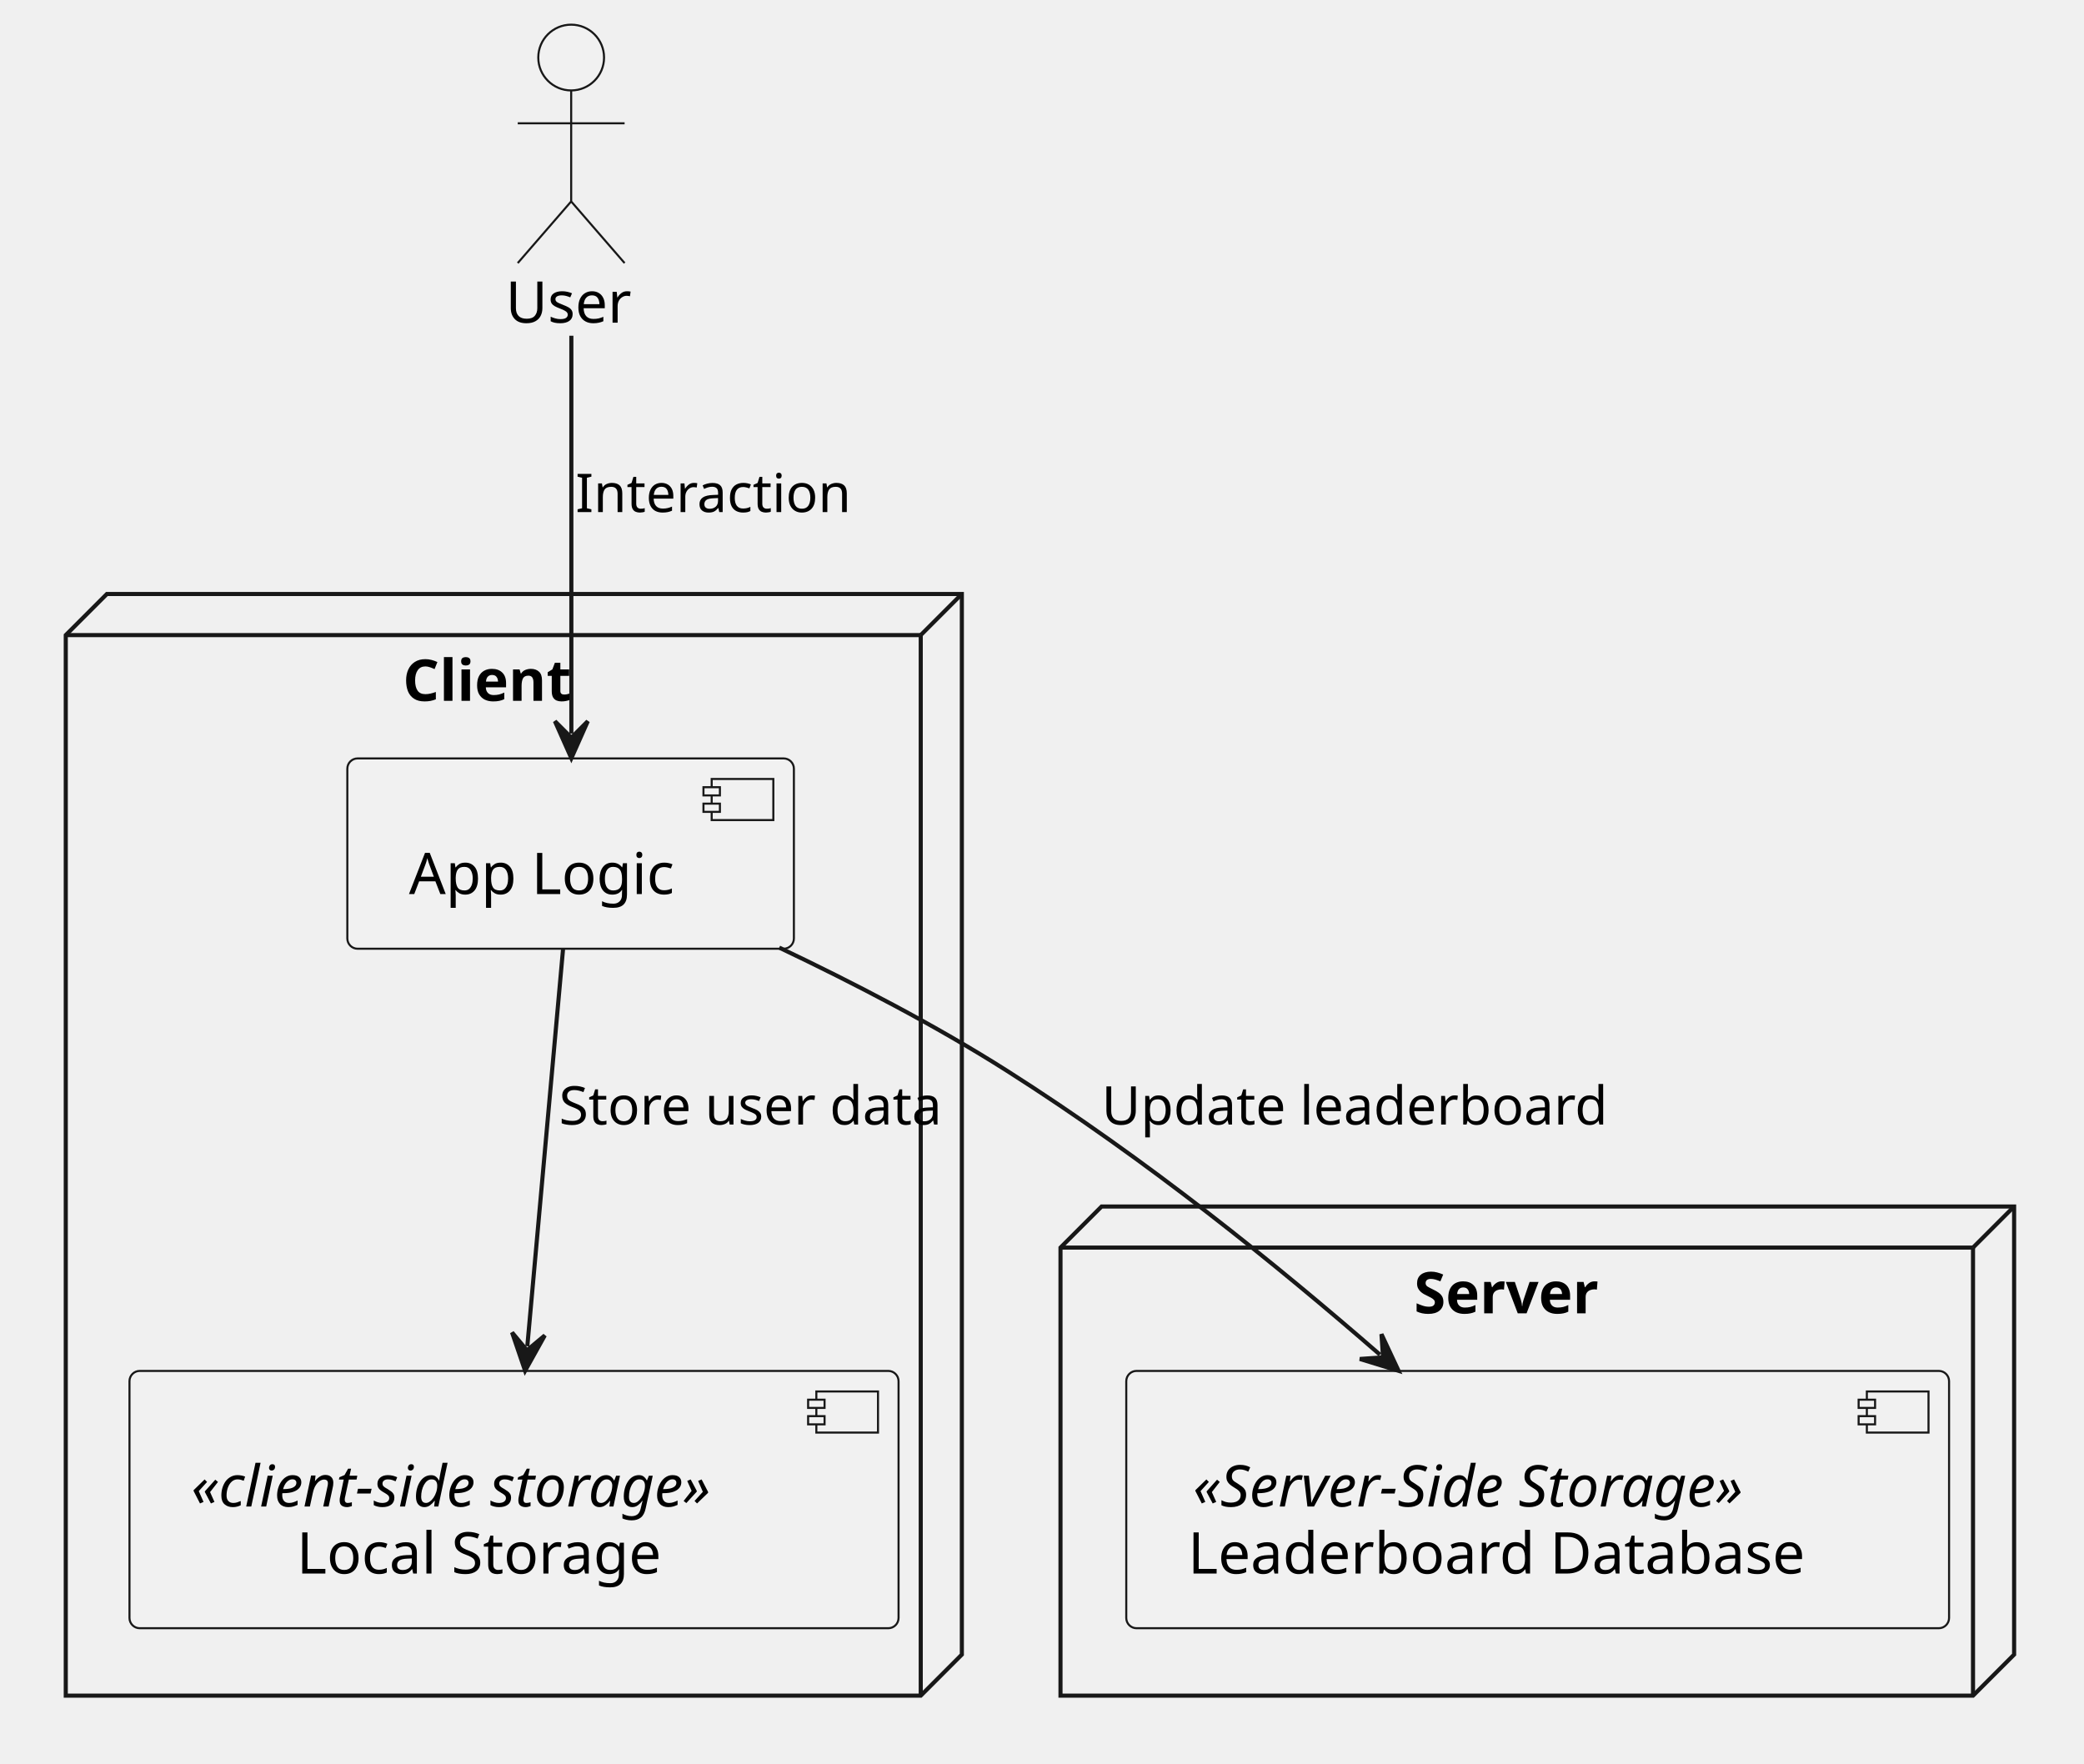
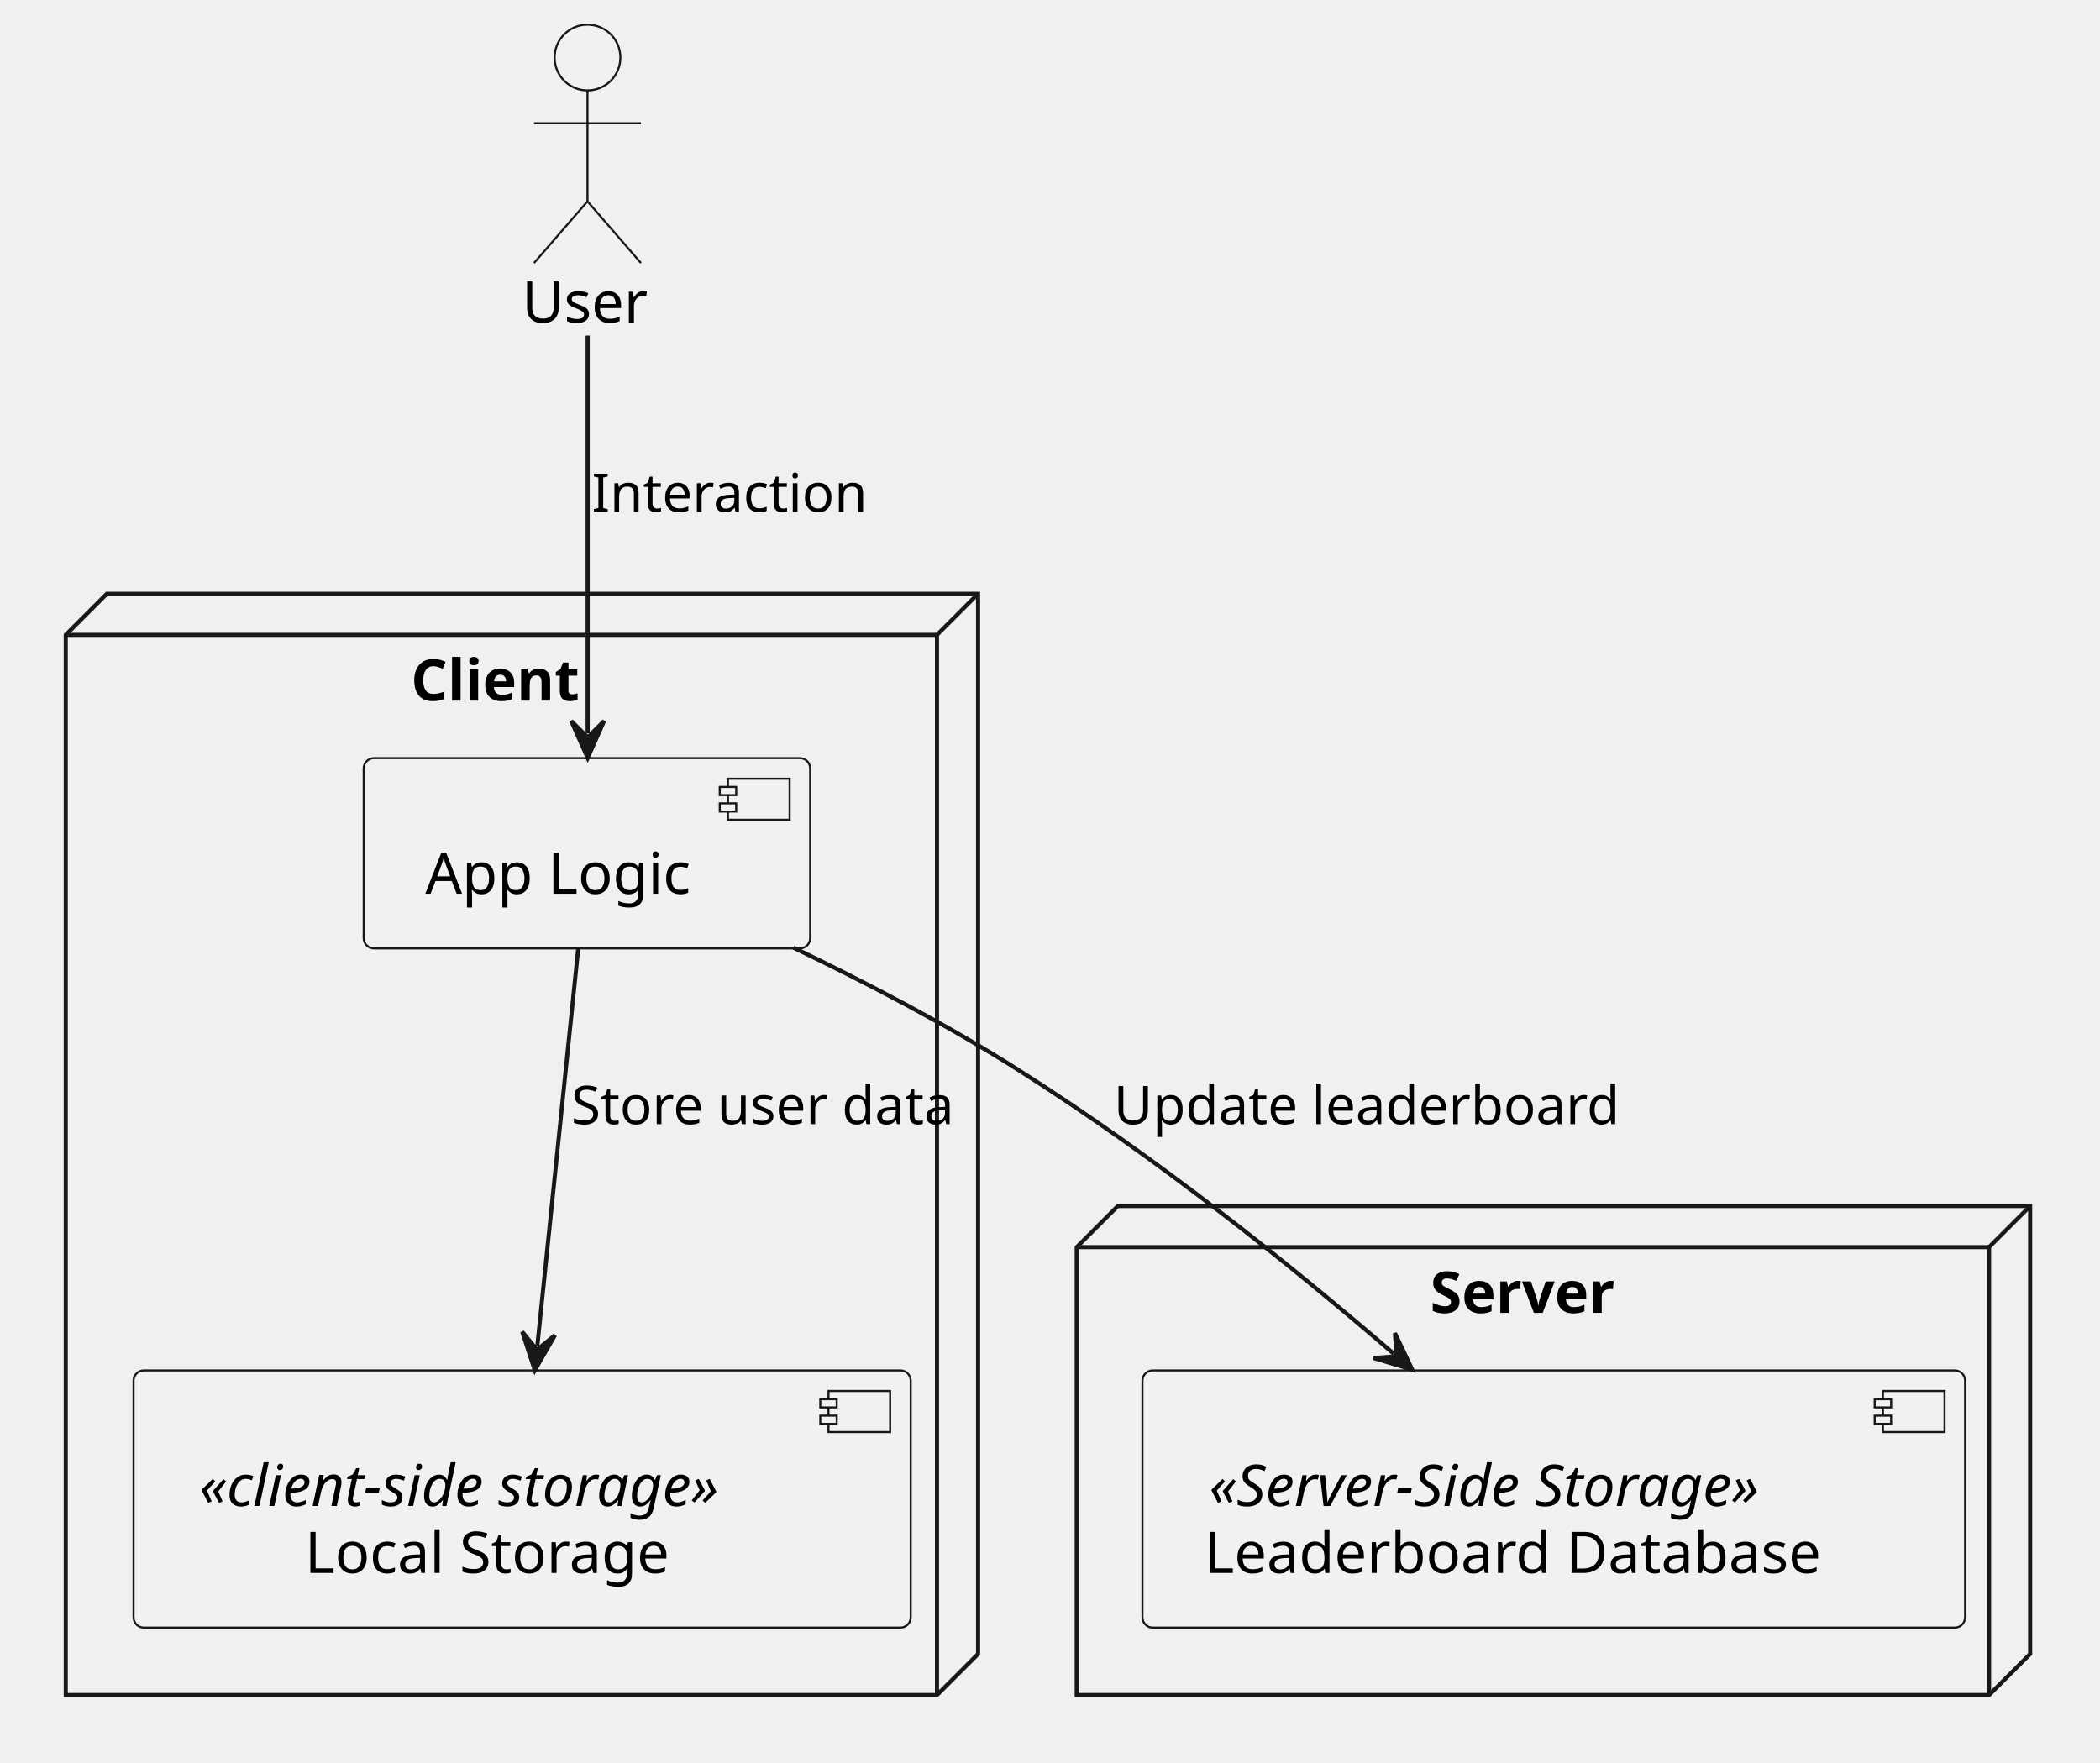
- <svg xmlns="http://www.w3.org/2000/svg" contentStyleType="text/css" height="429px" preserveAspectRatio="none" style="width:507px;height:429px;background:#FFFFFF;" version="1.1" viewBox="0 0 507 429" width="507px" zoomAndPan="magnify">
+ <svg xmlns="http://www.w3.org/2000/svg" contentStyleType="text/css" data-diagram-type="DESCRIPTION" height="429px" preserveAspectRatio="none" style="width:511px;height:429px;background:#FFFFFF;" version="1.1" viewBox="0 0 511 429" width="511px" zoomAndPan="magnify">
  <defs />
  <g>
    <g id="cluster_Client">
-       <polygon fill="none" points="16,154.5,26,144.5,234,144.5,234,402.5,224,412.5,16,412.5,16,154.5" style="stroke:#181818;stroke-width:1;" />
-       <line style="stroke:#181818;stroke-width:1;" x1="224" x2="234" y1="154.5" y2="144.5" />
-       <line style="stroke:#181818;stroke-width:1;" x1="16" x2="224" y1="154.5" y2="154.5" />
-       <line style="stroke:#181818;stroke-width:1;" x1="224" x2="224" y1="154.5" y2="412.5" />
-       <text fill="#000000" font-family="sans-serif" font-size="14" font-weight="bold" lengthAdjust="spacing" textLength="46.026" x="97.987" y="170.495">Client</text>
+       <polygon fill="#FFFFFF" fill-opacity="0" points="16,154.5,26,144.5,238,144.5,238,402.5,228,412.5,16,412.5,16,154.5" style="stroke:#181818;stroke-width:1;" />
+       <line style="stroke:#181818;stroke-width:1;" x1="228" x2="238" y1="154.5" y2="144.5" />
+       <line style="stroke:#181818;stroke-width:1;" x1="16" x2="228" y1="154.5" y2="154.5" />
+       <line style="stroke:#181818;stroke-width:1;" x1="228" x2="228" y1="154.5" y2="412.5" />
+       <text fill="#000000" font-family="sans-serif" font-size="14" font-weight="bold" lengthAdjust="spacing" textLength="46.026" x="99.987" y="170.495">Client</text>
    </g>
    <g id="cluster_Server">
-       <polygon fill="none" points="258,303.5,268,293.5,490,293.5,490,402.5,480,412.5,258,412.5,258,303.5" style="stroke:#181818;stroke-width:1;" />
-       <line style="stroke:#181818;stroke-width:1;" x1="480" x2="490" y1="303.5" y2="293.5" />
-       <line style="stroke:#181818;stroke-width:1;" x1="258" x2="480" y1="303.5" y2="303.5" />
-       <line style="stroke:#181818;stroke-width:1;" x1="480" x2="480" y1="303.5" y2="412.5" />
-       <text fill="#000000" font-family="sans-serif" font-size="14" font-weight="bold" lengthAdjust="spacing" textLength="52.008" x="343.996" y="319.495">Server</text>
+       <polygon fill="#FFFFFF" fill-opacity="0" points="262,303.5,272,293.5,494,293.5,494,402.5,484,412.5,262,412.5,262,303.5" style="stroke:#181818;stroke-width:1;" />
+       <line style="stroke:#181818;stroke-width:1;" x1="484" x2="494" y1="303.5" y2="293.5" />
+       <line style="stroke:#181818;stroke-width:1;" x1="262" x2="484" y1="303.5" y2="303.5" />
+       <line style="stroke:#181818;stroke-width:1;" x1="484" x2="484" y1="303.5" y2="412.5" />
+       <text fill="#000000" font-family="sans-serif" font-size="14" font-weight="bold" lengthAdjust="spacing" textLength="52.008" x="347.996" y="319.495">Server</text>
    </g>
    <g id="elem_Local Storage">
-       <rect fill="#F1F1F1" height="62.594" rx="2.5" ry="2.5" style="stroke:#181818;stroke-width:0.5;" width="187.102" x="31.5" y="333.5" />
-       <rect fill="#F1F1F1" height="10" style="stroke:#181818;stroke-width:0.5;" width="15" x="198.602" y="338.5" />
-       <rect fill="#F1F1F1" height="2" style="stroke:#181818;stroke-width:0.5;" width="4" x="196.602" y="340.5" />
-       <rect fill="#F1F1F1" height="2" style="stroke:#181818;stroke-width:0.5;" width="4" x="196.602" y="344.5" />
-       <text fill="#000000" font-family="sans-serif" font-size="14" font-style="italic" lengthAdjust="spacing" textLength="147.102" x="46.5" y="366.495">«client-side storage»</text>
-       <text fill="#000000" font-family="sans-serif" font-size="14" lengthAdjust="spacing" textLength="95.758" x="72.172" y="382.792">Local Storage</text>
+       <rect fill="#F1F1F1" height="62.594" rx="2.5" ry="2.5" style="stroke:#181818;stroke-width:0.5;" width="189.102" x="32.5" y="333.5" />
+       <rect fill="#F1F1F1" height="10" style="stroke:#181818;stroke-width:0.5;" width="15" x="201.602" y="338.5" />
+       <rect fill="#F1F1F1" height="2" style="stroke:#181818;stroke-width:0.5;" width="4" x="199.602" y="340.5" />
+       <rect fill="#F1F1F1" height="2" style="stroke:#181818;stroke-width:0.5;" width="4" x="199.602" y="344.5" />
+       <text fill="#000000" font-family="sans-serif" font-size="14" font-style="italic" lengthAdjust="spacing" textLength="147.102" x="48.5" y="366.495">«client-side storage»</text>
+       <text fill="#000000" font-family="sans-serif" font-size="14" lengthAdjust="spacing" textLength="95.758" x="74.172" y="382.792">Local Storage</text>
    </g>
    <g id="elem_App Logic">
-       <rect fill="#F1F1F1" height="46.297" rx="2.5" ry="2.5" style="stroke:#181818;stroke-width:0.5;" width="108.64" x="84.5" y="184.5" />
-       <rect fill="#F1F1F1" height="10" style="stroke:#181818;stroke-width:0.5;" width="15" x="173.14" y="189.5" />
-       <rect fill="#F1F1F1" height="2" style="stroke:#181818;stroke-width:0.5;" width="4" x="171.14" y="191.5" />
-       <rect fill="#F1F1F1" height="2" style="stroke:#181818;stroke-width:0.5;" width="4" x="171.14" y="195.5" />
-       <text fill="#000000" font-family="sans-serif" font-size="14" lengthAdjust="spacing" textLength="68.64" x="99.5" y="217.495">App Logic</text>
+       <rect fill="#F1F1F1" height="46.297" rx="2.5" ry="2.5" style="stroke:#181818;stroke-width:0.5;" width="108.64" x="88.5" y="184.5" />
+       <rect fill="#F1F1F1" height="10" style="stroke:#181818;stroke-width:0.5;" width="15" x="177.14" y="189.5" />
+       <rect fill="#F1F1F1" height="2" style="stroke:#181818;stroke-width:0.5;" width="4" x="175.14" y="191.5" />
+       <rect fill="#F1F1F1" height="2" style="stroke:#181818;stroke-width:0.5;" width="4" x="175.14" y="195.5" />
+       <text fill="#000000" font-family="sans-serif" font-size="14" lengthAdjust="spacing" textLength="68.64" x="103.5" y="217.495">App Logic</text>
    </g>
    <g id="elem_Leaderboard Database">
-       <rect fill="#F1F1F1" height="62.594" rx="2.5" ry="2.5" style="stroke:#181818;stroke-width:0.5;" width="200.173" x="274" y="333.5" />
-       <rect fill="#F1F1F1" height="10" style="stroke:#181818;stroke-width:0.5;" width="15" x="454.173" y="338.5" />
-       <rect fill="#F1F1F1" height="2" style="stroke:#181818;stroke-width:0.5;" width="4" x="452.173" y="340.5" />
-       <rect fill="#F1F1F1" height="2" style="stroke:#181818;stroke-width:0.5;" width="4" x="452.173" y="344.5" />
-       <text fill="#000000" font-family="sans-serif" font-size="14" font-style="italic" lengthAdjust="spacing" textLength="157.746" x="290.213" y="366.495">«Server-Side Storage»</text>
-       <text fill="#000000" font-family="sans-serif" font-size="14" lengthAdjust="spacing" textLength="160.173" x="289" y="382.792">Leaderboard Database</text>
+       <rect fill="#F1F1F1" height="62.594" rx="2.5" ry="2.5" style="stroke:#181818;stroke-width:0.5;" width="200.173" x="278" y="333.5" />
+       <rect fill="#F1F1F1" height="10" style="stroke:#181818;stroke-width:0.5;" width="15" x="458.173" y="338.5" />
+       <rect fill="#F1F1F1" height="2" style="stroke:#181818;stroke-width:0.5;" width="4" x="456.173" y="340.5" />
+       <rect fill="#F1F1F1" height="2" style="stroke:#181818;stroke-width:0.5;" width="4" x="456.173" y="344.5" />
+       <text fill="#000000" font-family="sans-serif" font-size="14" font-style="italic" lengthAdjust="spacing" textLength="157.746" x="294.213" y="366.495">«Server-Side Storage»</text>
+       <text fill="#000000" font-family="sans-serif" font-size="14" lengthAdjust="spacing" textLength="160.173" x="293" y="382.792">Leaderboard Database</text>
    </g>
    <g id="elem_User">
-       <ellipse cx="138.955" cy="14" fill="#F1F1F1" rx="8" ry="8" style="stroke:#181818;stroke-width:0.5;" />
-       <path d="M138.955,22 L138.955,49 M125.955,30 L151.955,30 M138.955,49 L125.955,64 M138.955,49 L151.955,64 " fill="none" style="stroke:#181818;stroke-width:0.5;" />
-       <text fill="#000000" font-family="sans-serif" font-size="14" lengthAdjust="spacing" textLength="31.91" x="123" y="78.495">User</text>
+       <ellipse cx="142.955" cy="14" fill="#F1F1F1" rx="8" ry="8" style="stroke:#181818;stroke-width:0.5;" />
+       <path d="M142.955,22 L142.955,49 M129.955,30 L155.955,30 M142.955,49 L129.955,64 M142.955,49 L155.955,64 " fill="#FFFFFF" fill-opacity="0" style="stroke:#181818;stroke-width:0.5;" />
+       <text fill="#000000" font-family="sans-serif" font-size="14" lengthAdjust="spacing" textLength="31.91" x="127" y="78.495">User</text>
    </g>
    <g id="link_User_App Logic">
-       <path d="M139,81.67 C139,113.43 139,152.05 139,178.45 " fill="none" id="User-to-App Logic" style="stroke:#181818;stroke-width:1;" />
-       <polygon fill="#181818" points="139,184.45,143,175.45,139,179.45,135,175.45,139,184.45" style="stroke:#181818;stroke-width:1;" />
-       <text fill="#000000" font-family="sans-serif" font-size="13" lengthAdjust="spacing" textLength="70.529" x="140" y="124.567">Interaction</text>
+       <path d="M143,81.67 C143,113.43 143,152.05 143,178.45 " fill="#FFFFFF" fill-opacity="0" id="User-to-App Logic" style="stroke:#181818;stroke-width:1;" />
+       <polygon fill="#181818" points="143,184.45,147,175.45,143,179.45,139,175.45,143,184.45" style="stroke:#181818;stroke-width:1;" />
+       <text fill="#000000" font-family="sans-serif" font-size="13" lengthAdjust="spacing" textLength="70.529" x="144" y="124.567">Interaction</text>
    </g>
    <g id="link_App Logic_Local Storage">
-       <path d="M136.99,230.78 C134.57,257.74 131.008,297.284 128.288,327.494 " fill="none" id="App Logic-to-Local Storage" style="stroke:#181818;stroke-width:1;" />
-       <polygon fill="#181818" points="127.75,333.47,132.541,324.865,128.198,328.49,124.573,324.148,127.75,333.47" style="stroke:#181818;stroke-width:1;" />
-       <text fill="#000000" font-family="sans-serif" font-size="13" lengthAdjust="spacing" textLength="100.547" x="136" y="273.567">Store user data</text>
+       <path d="M140.71,230.78 C137.93,257.74 133.864,297.291 130.754,327.502 " fill="#FFFFFF" fill-opacity="0" id="App Logic-to-Local Storage" style="stroke:#181818;stroke-width:1;" />
+       <polygon fill="#181818" points="130.14,333.47,135.041,324.927,130.652,328.496,127.083,324.108,130.14,333.47" style="stroke:#181818;stroke-width:1;" />
+       <text fill="#000000" font-family="sans-serif" font-size="13" lengthAdjust="spacing" textLength="100.547" x="139" y="273.567">Store user data</text>
    </g>
    <g id="link_App Logic_Leaderboard Database">
-       <path d="M189.57,230.52 C207.54,239.06 227.61,249.45 245,260.5 C279.29,282.29 310.562,307.674 335.722,329.544 " fill="none" id="App Logic-to-Leaderboard Database" style="stroke:#181818;stroke-width:1;" />
-       <polygon fill="#181818" points="340.25,333.48,336.082,324.557,336.476,330.2,330.833,330.595,340.25,333.48" style="stroke:#181818;stroke-width:1;" />
-       <text fill="#000000" font-family="sans-serif" font-size="13" lengthAdjust="spacing" textLength="130.152" x="268" y="273.567">Update leaderboard</text>
+       <path d="M193.06,230.61 C210.86,239.16 230.75,249.53 248,260.5 C282.33,282.32 313.73,307.589 339.1,329.399 " fill="#FFFFFF" fill-opacity="0" id="App Logic-to-Leaderboard Database" style="stroke:#181818;stroke-width:1;" />
+       <polygon fill="#181818" points="343.65,333.31,339.433,324.41,339.858,330.05,334.218,330.476,343.65,333.31" style="stroke:#181818;stroke-width:1;" />
+       <text fill="#000000" font-family="sans-serif" font-size="13" lengthAdjust="spacing" textLength="130.152" x="271" y="273.567">Update leaderboard</text>
    </g>
  </g>
</svg>
